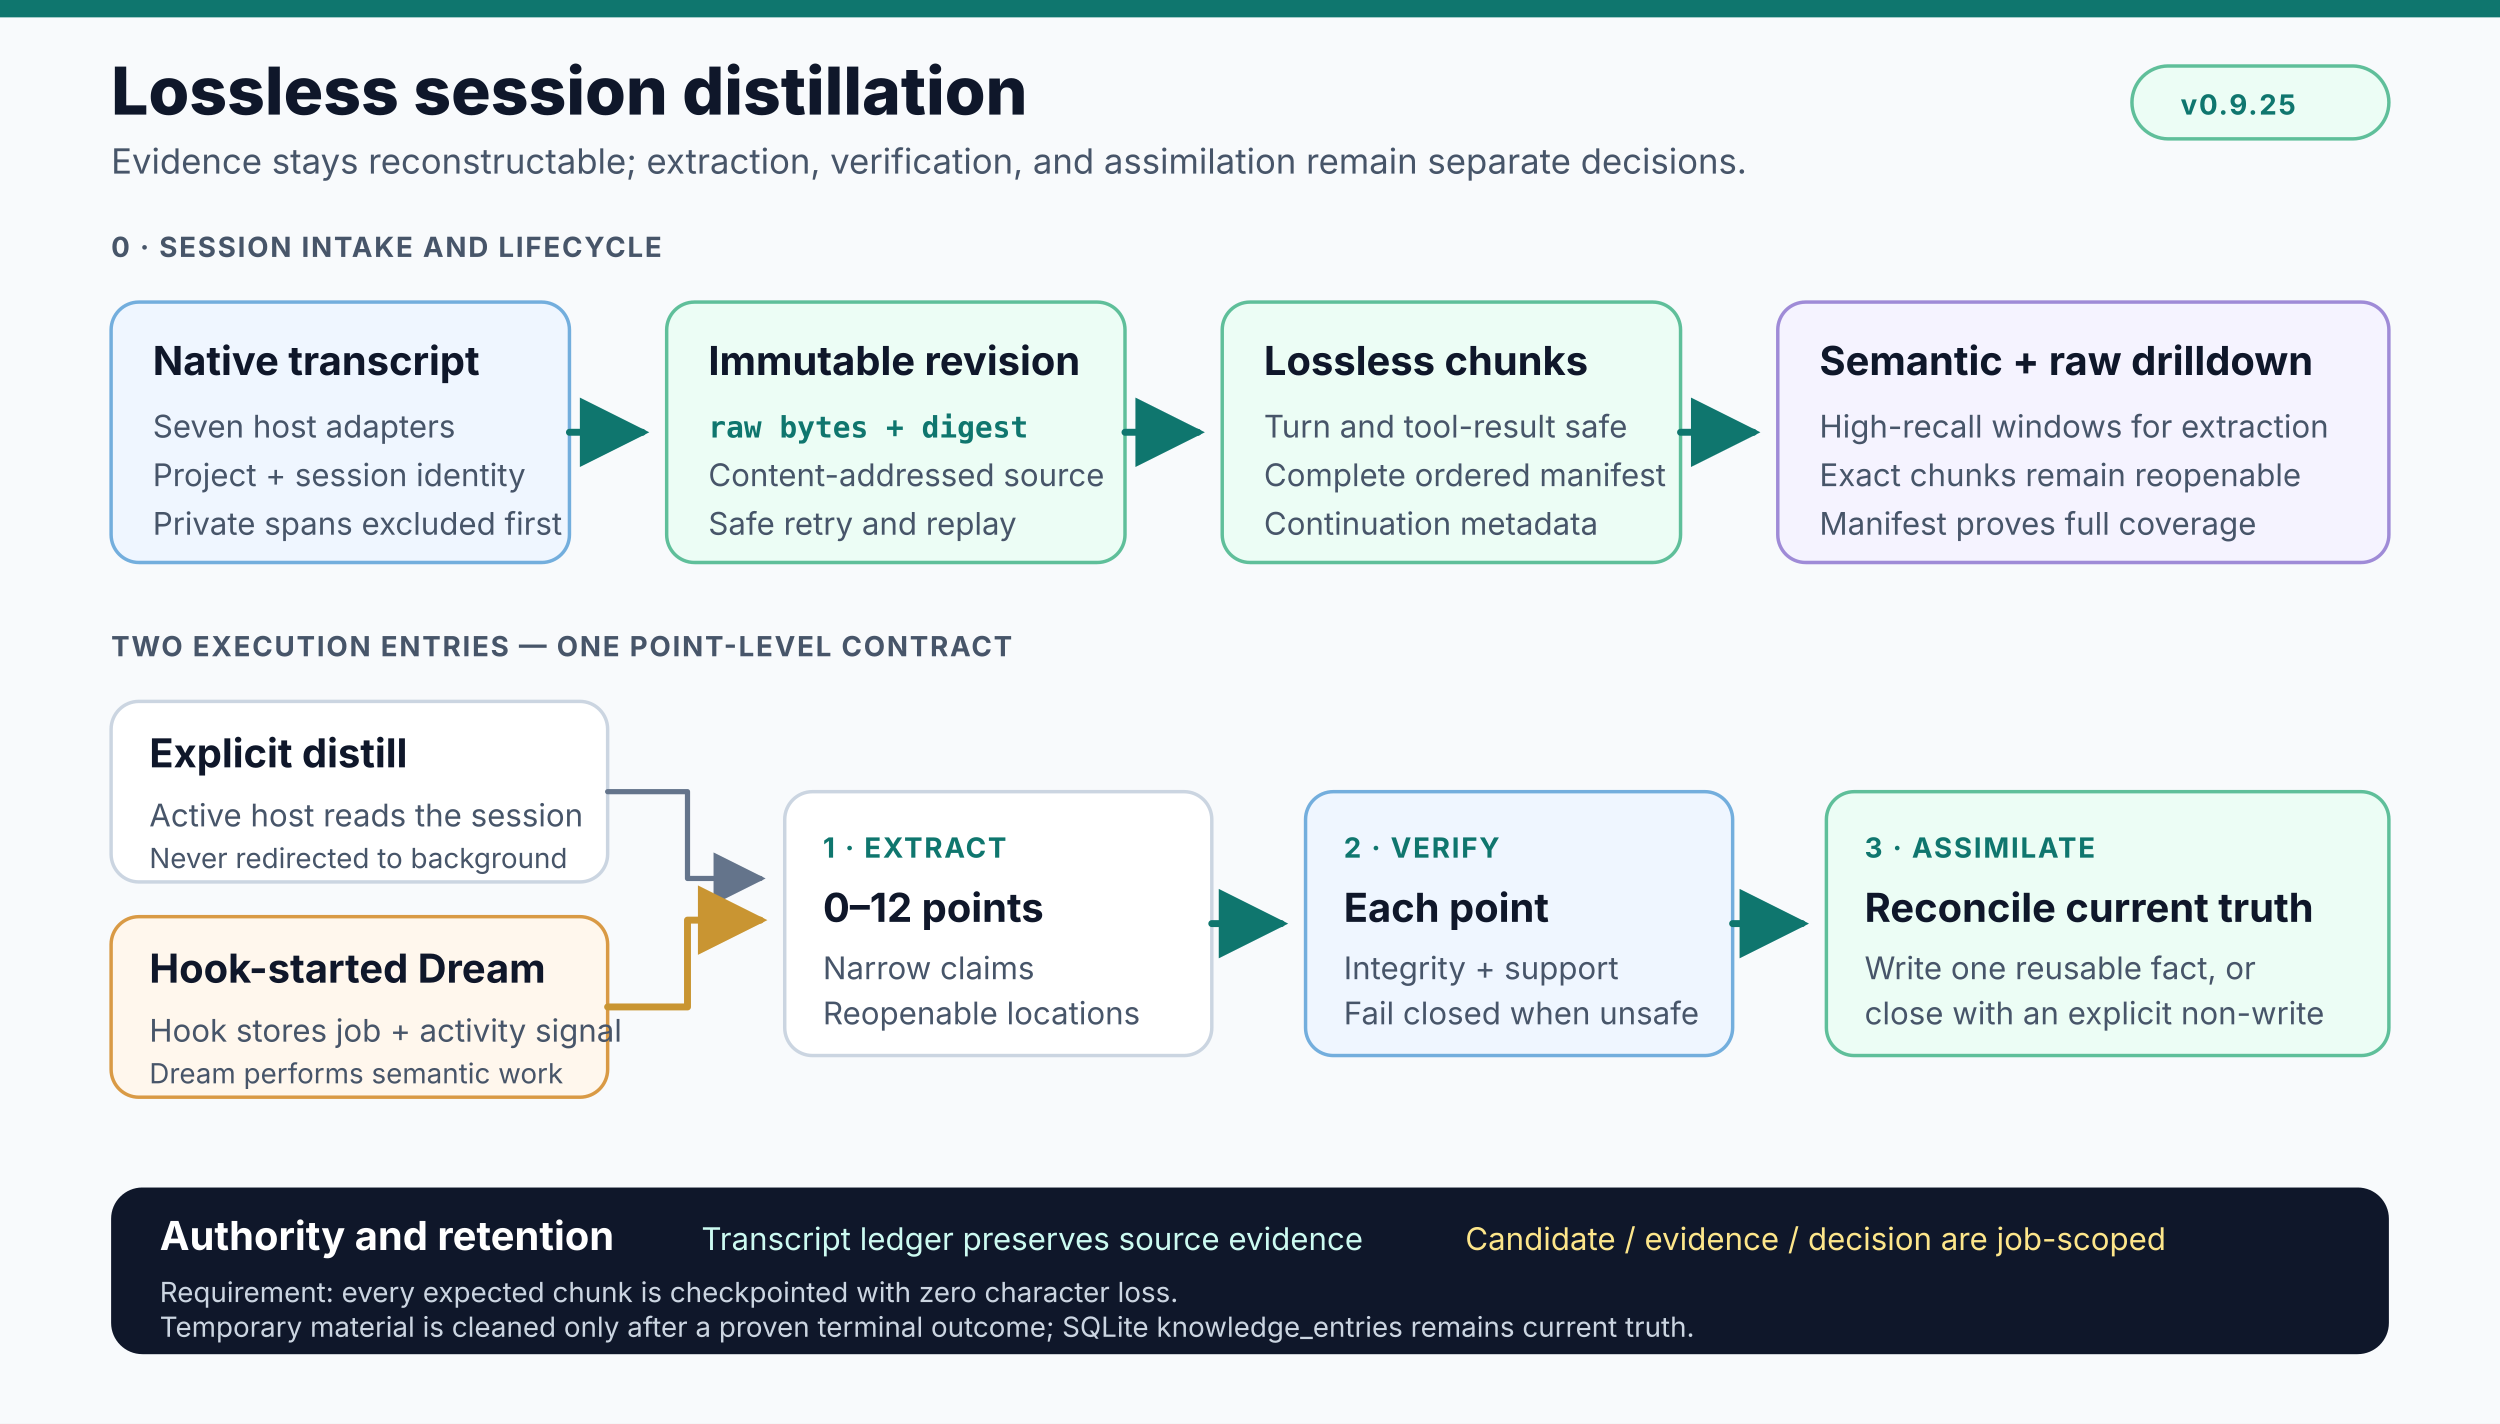
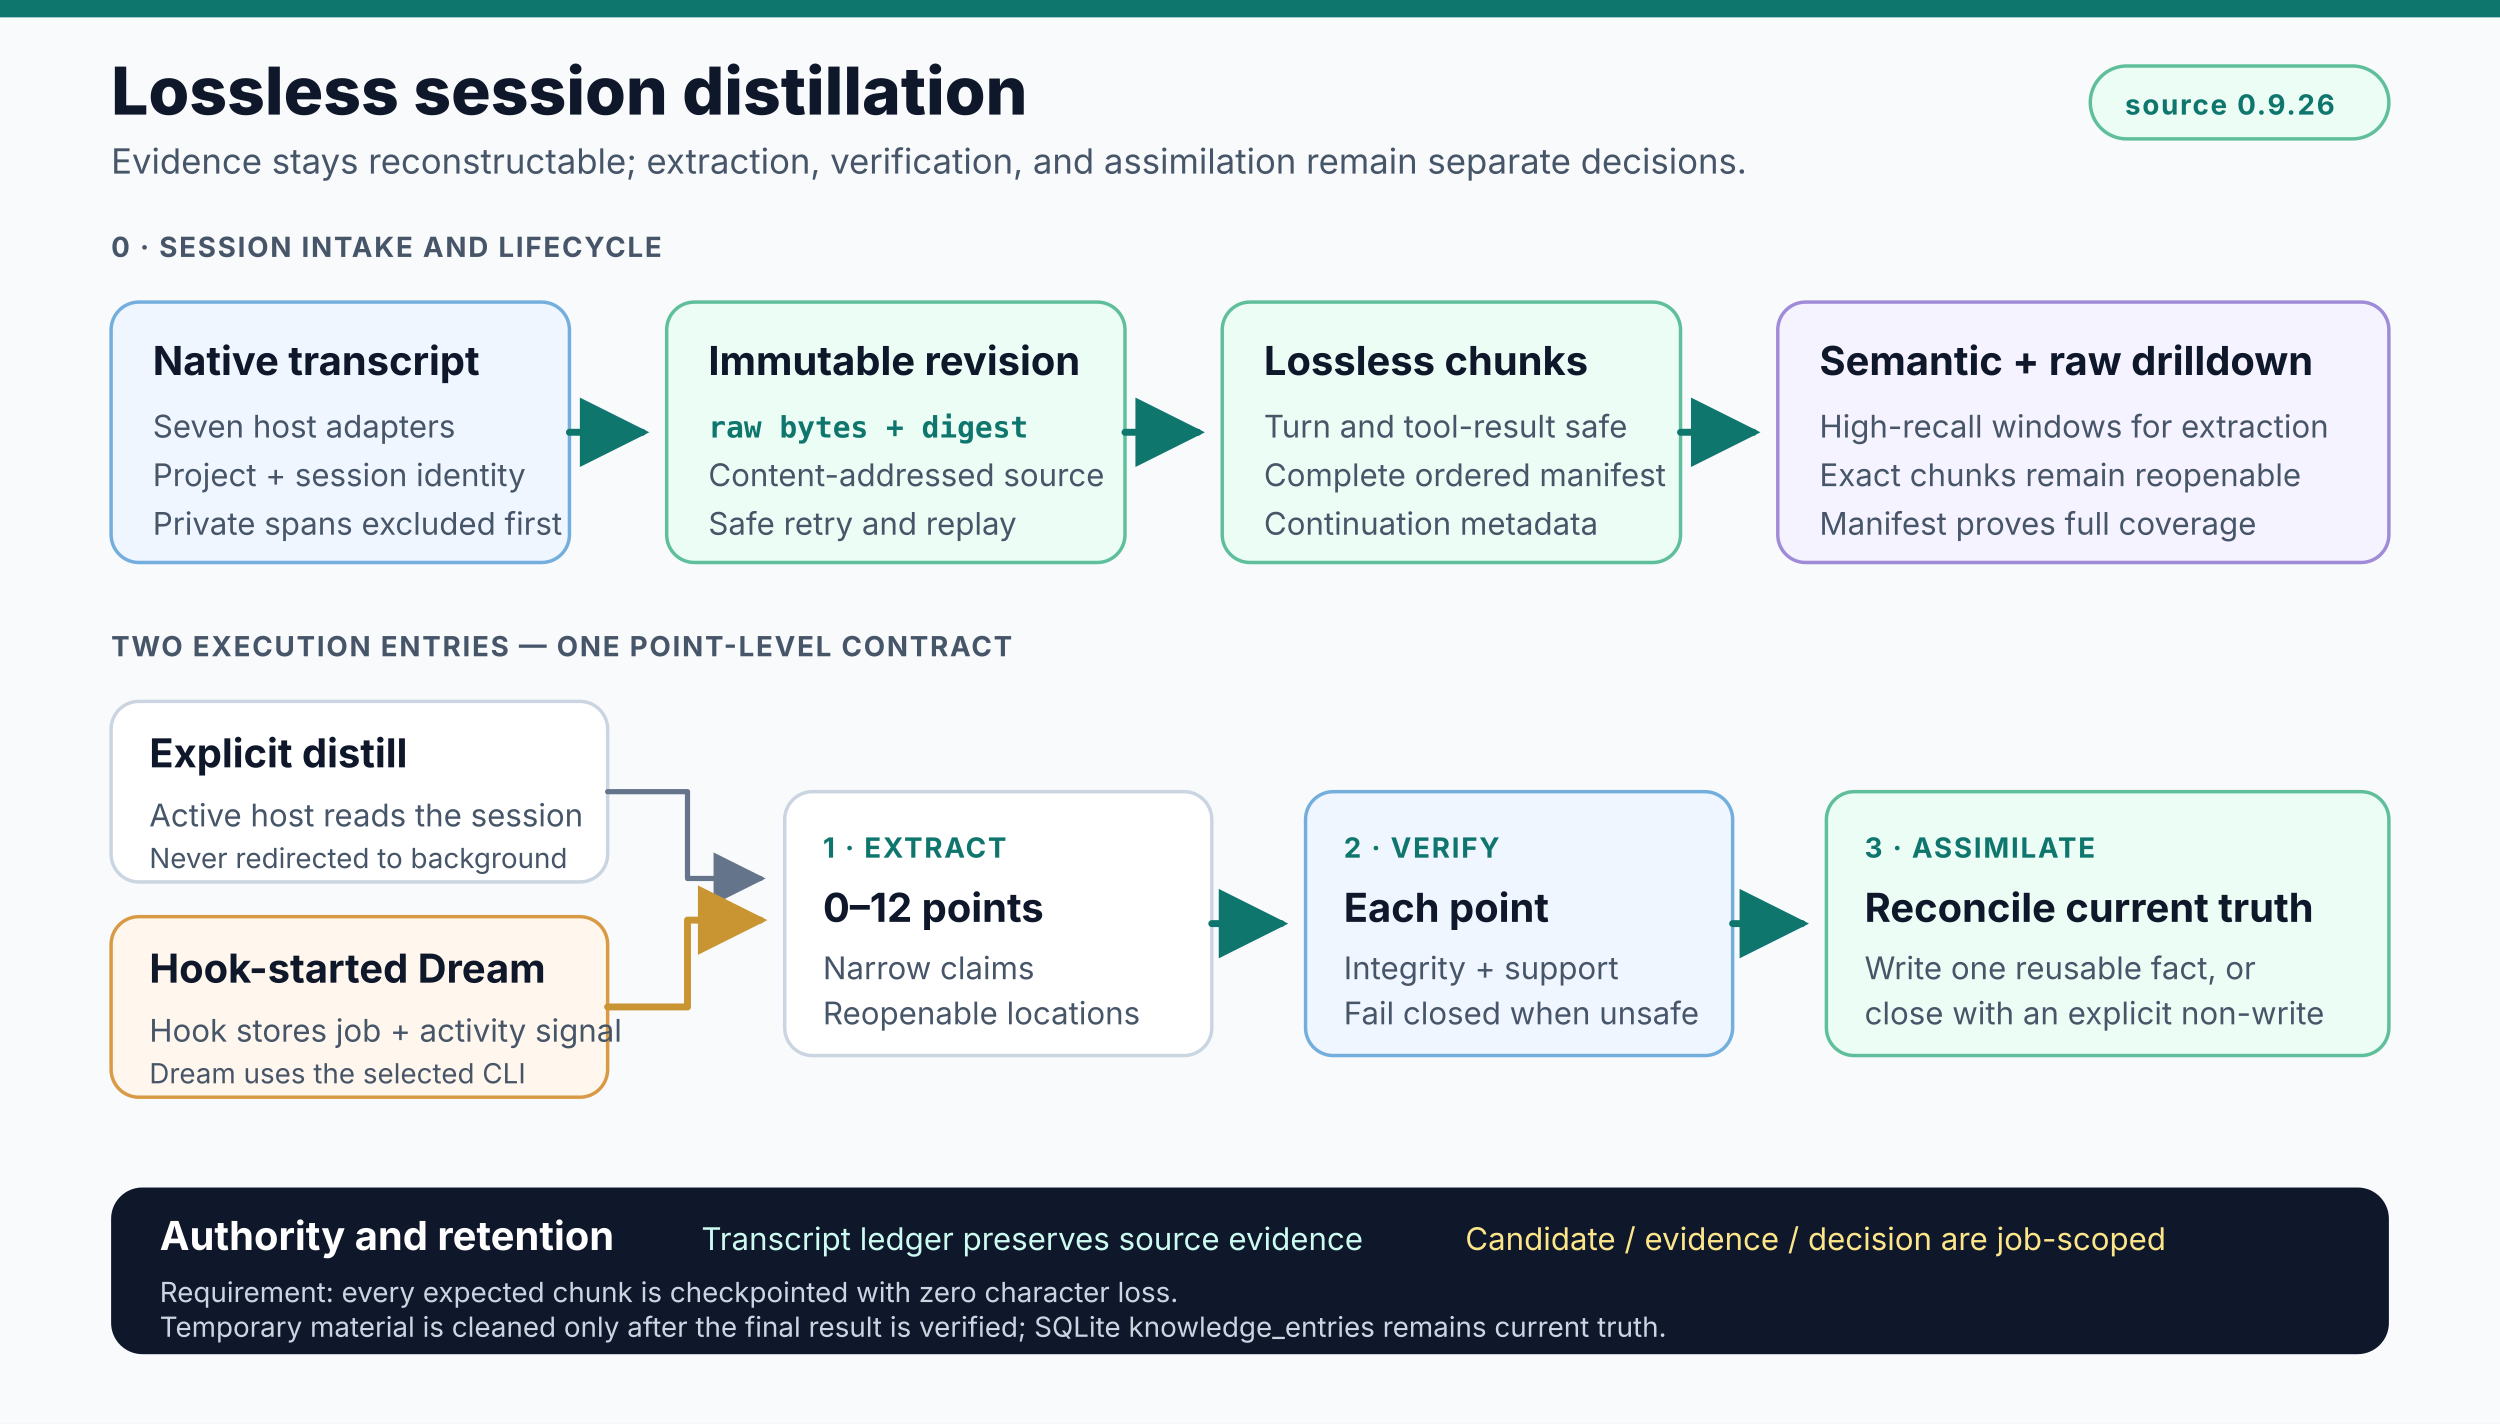
<svg xmlns="http://www.w3.org/2000/svg" width="1440" height="820" viewBox="0 0 1440 820" role="img" aria-labelledby="title desc">
  <defs>
    <style>
      text{font-family:Inter,ui-sans-serif,system-ui,-apple-system,"Segoe UI",sans-serif}
      .bg{fill:#f8fafc}.ink{fill:#0f172a}.muted{fill:#475569}.teal{fill:#0f766e}
      .card{fill:#fff;stroke:#cbd5e1;stroke-width:2}.source{fill:#eff6ff;stroke:#73aedd;stroke-width:2}
      .soft{fill:#ecfdf5;stroke:#5fbf9a;stroke-width:2}.warm{fill:#fff7ed;stroke:#d99a45;stroke-width:2}
      .violet{fill:#f5f3ff;stroke:#9f8bd7;stroke-width:2}.dark{fill:#0f172a}
      .title{font-size:38px;font-weight:760}.subtitle{font-size:20px}.eyebrow{font-size:16px;font-weight:750;letter-spacing:1px}
      .heading{font-size:23px;font-weight:750}.body{font-size:18px}.small{font-size:16px}.code{font:650 17px "Cascadia Mono",Consolas,monospace}
      .line{fill:none;stroke:#0f766e;stroke-width:4;stroke-linecap:round;stroke-linejoin:round;marker-end:url(#arrow)}
      .branch{fill:none;stroke:#64748b;stroke-width:3;stroke-linecap:round;stroke-linejoin:round;marker-end:url(#grayArrow)}
      .hook{fill:none;stroke:#c99532;stroke-width:4;stroke-linecap:round;stroke-linejoin:round;marker-end:url(#goldArrow)}
    </style>
    <marker id="arrow" markerWidth="12" markerHeight="12" refX="10" refY="6" orient="auto">
      <path d="M1 1l10 5-10 5z" fill="#0f766e" />
    </marker>
    <marker id="grayArrow" markerWidth="12" markerHeight="12" refX="10" refY="6" orient="auto">
      <path d="M1 1l10 5-10 5z" fill="#64748b" />
    </marker>
    <marker id="goldArrow" markerWidth="12" markerHeight="12" refX="10" refY="6" orient="auto">
      <path d="M1 1l10 5-10 5z" fill="#c99532" />
    </marker>
  </defs>
  <rect class="bg" width="1440" height="820" />
  <rect class="teal" width="1440" height="10" />
  <text x="64" y="66" class="title ink">Lossless session distillation</text>
  <text x="64" y="100" class="subtitle muted">Evidence stays reconstructable; extraction, verification, and assimilation remain separate decisions.</text>
-   <g transform="translate(1228 38)">
-     <rect class="soft" width="148" height="42" rx="21" />
-     <text x="28" y="28" class="eyebrow teal">v0.9.25</text>
+   <g transform="translate(1204 38)">
+     <rect class="soft" width="172" height="42" rx="21" />
+     <text x="20" y="28" class="eyebrow teal">source 0.9.26</text>
  </g>
  <text x="64" y="148" class="eyebrow muted">0 · SESSION INTAKE AND LIFECYCLE</text>
  <g transform="translate(64 174)">
    <rect class="source" width="264" height="150" rx="16" />
    <text x="24" y="42" class="heading ink">Native transcript</text>
    <text x="24" y="78" class="body muted">Seven host adapters</text>
    <text x="24" y="106" class="body muted">Project + session identity</text>
    <text x="24" y="134" class="body muted">Private spans excluded first</text>
  </g>
  <path class="line" d="M328 249h42" />
  <g transform="translate(384 174)">
    <rect class="soft" width="264" height="150" rx="16" />
    <text x="24" y="42" class="heading ink">Immutable revision</text>
    <text x="24" y="78" class="code teal">raw bytes + digest</text>
    <text x="24" y="106" class="body muted">Content-addressed source</text>
    <text x="24" y="134" class="body muted">Safe retry and replay</text>
  </g>
  <path class="line" d="M648 249h42" />
  <g transform="translate(704 174)">
    <rect class="soft" width="264" height="150" rx="16" />
    <text x="24" y="42" class="heading ink">Lossless chunks</text>
    <text x="24" y="78" class="body muted">Turn and tool-result safe</text>
    <text x="24" y="106" class="body muted">Complete ordered manifest</text>
    <text x="24" y="134" class="body muted">Continuation metadata</text>
  </g>
  <path class="line" d="M968 249h42" />
  <g transform="translate(1024 174)">
    <rect class="violet" width="352" height="150" rx="16" />
    <text x="24" y="42" class="heading ink">Semantic + raw drilldown</text>
    <text x="24" y="78" class="body muted">High-recall windows for extraction</text>
    <text x="24" y="106" class="body muted">Exact chunks remain reopenable</text>
    <text x="24" y="134" class="body muted">Manifest proves full coverage</text>
  </g>
  <text x="64" y="378" class="eyebrow muted">TWO EXECUTION ENTRIES — ONE POINT-LEVEL CONTRACT</text>
  <g transform="translate(64 404)">
    <rect class="card" width="286" height="104" rx="16" />
    <text x="22" y="38" class="heading ink">Explicit distill</text>
    <text x="22" y="72" class="body muted">Active host reads the session</text>
    <text x="22" y="96" class="small muted">Never redirected to background</text>
  </g>
  <g transform="translate(64 528)">
    <rect class="warm" width="286" height="104" rx="16" />
    <text x="22" y="38" class="heading ink">Hook-started Dream</text>
    <text x="22" y="72" class="body muted">Hook stores job + activity signal</text>
-     <text x="22" y="96" class="small muted">Dream performs semantic work</text>
+     <text x="22" y="96" class="small muted">Dream uses the selected CLI</text>
  </g>
  <path class="branch" d="M350 456h46v50h42" />
  <path class="hook" d="M350 580h46v-50h42" />
  <g transform="translate(452 456)">
    <rect class="card" width="246" height="152" rx="16" />
    <text x="22" y="38" class="eyebrow teal">1 · EXTRACT</text>
    <text x="22" y="75" class="heading ink">0–12 points</text>
    <text x="22" y="108" class="body muted">Narrow claims</text>
    <text x="22" y="134" class="body muted">Reopenable locations</text>
  </g>
  <path class="line" d="M698 532h40" />
  <g transform="translate(752 456)">
    <rect class="source" width="246" height="152" rx="16" />
    <text x="22" y="38" class="eyebrow teal">2 · VERIFY</text>
    <text x="22" y="75" class="heading ink">Each point</text>
    <text x="22" y="108" class="body muted">Integrity + support</text>
    <text x="22" y="134" class="body muted">Fail closed when unsafe</text>
  </g>
  <path class="line" d="M998 532h40" />
  <g transform="translate(1052 456)">
    <rect class="soft" width="324" height="152" rx="16" />
    <text x="22" y="38" class="eyebrow teal">3 · ASSIMILATE</text>
    <text x="22" y="75" class="heading ink">Reconcile current truth</text>
    <text x="22" y="108" class="body muted">Write one reusable fact, or</text>
    <text x="22" y="134" class="body muted">close with an explicit non-write</text>
  </g>
  <g transform="translate(64 684)">
    <rect class="dark" width="1312" height="96" rx="18" />
    <text x="28" y="36" class="heading" fill="#fff">Authority and retention</text>
    <text x="340" y="36" class="body" fill="#ccfbf1">Transcript ledger preserves source evidence</text>
    <text x="780" y="36" class="body" fill="#fde68a">Candidate / evidence / decision are job-scoped</text>
    <text x="28" y="66" class="small" fill="#cbd5e1">Requirement: every expected chunk is checkpointed with zero character loss.</text>
-     <text x="28" y="86" class="small" fill="#cbd5e1">Temporary material is cleaned only after a proven terminal outcome; SQLite knowledge_entries remains current truth.</text>
+     <text x="28" y="86" class="small" fill="#cbd5e1">Temporary material is cleaned only after the final result is verified; SQLite knowledge_entries remains current truth.</text>
  </g>
</svg>
